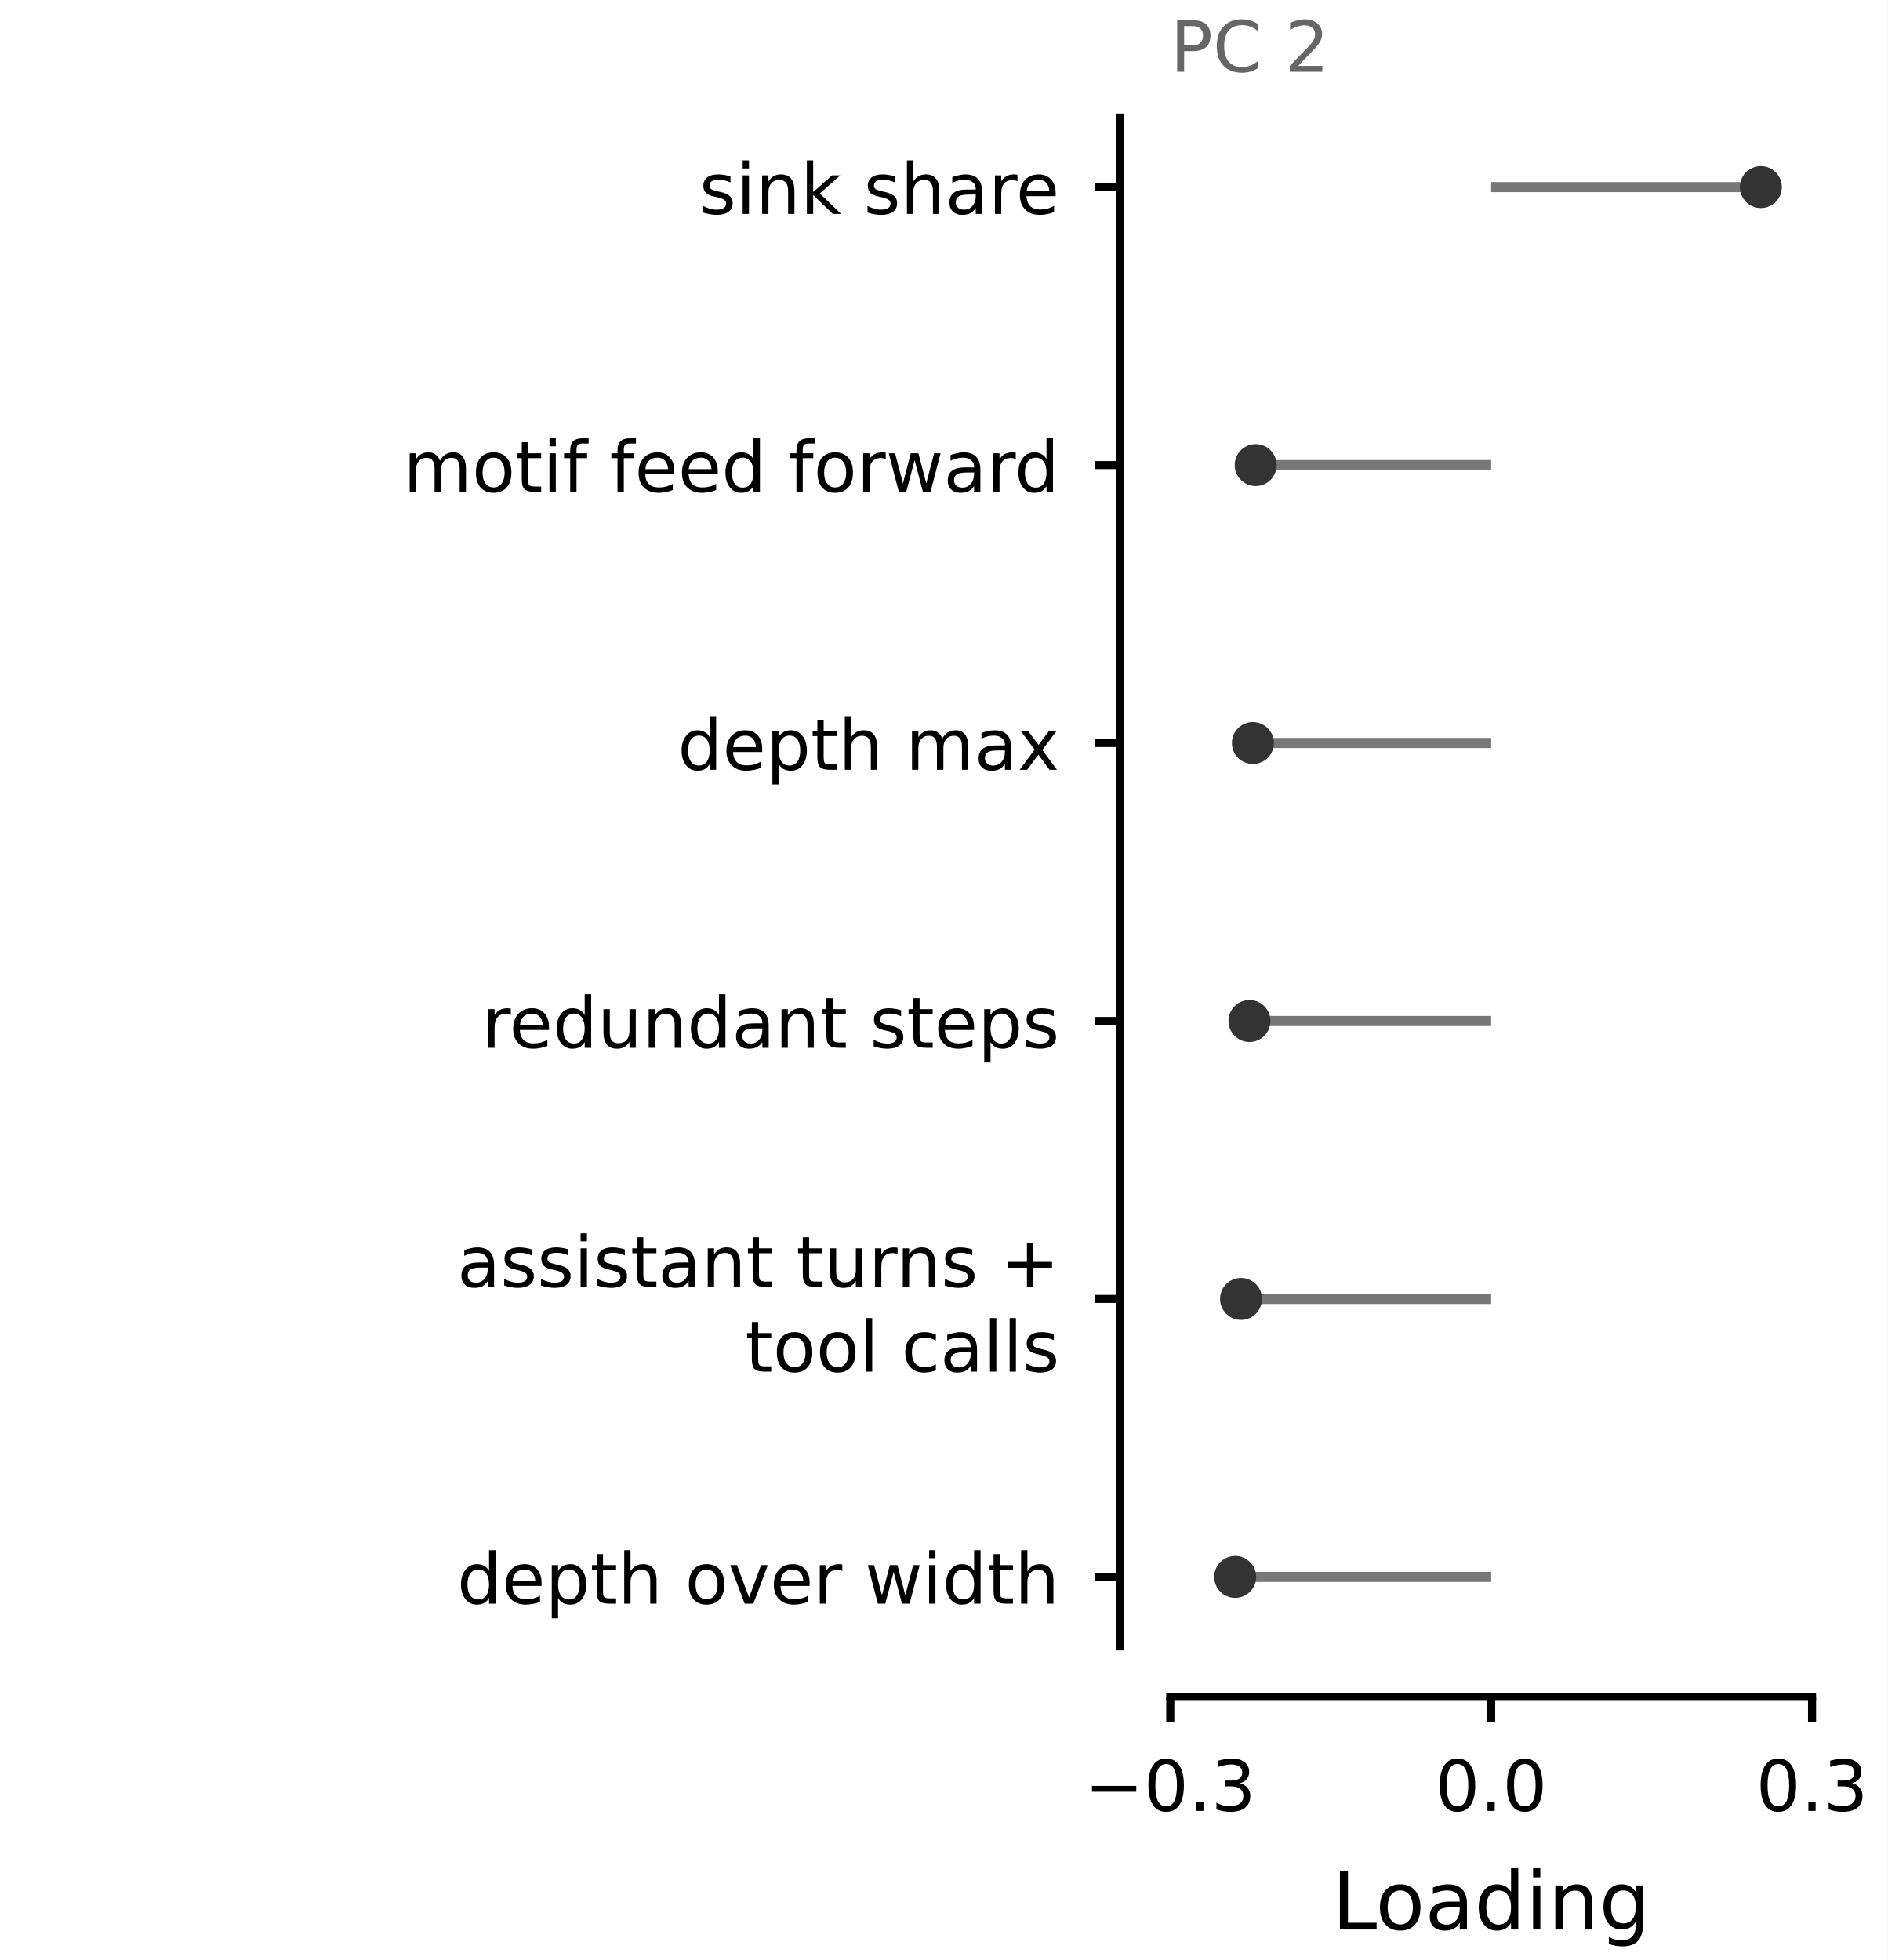
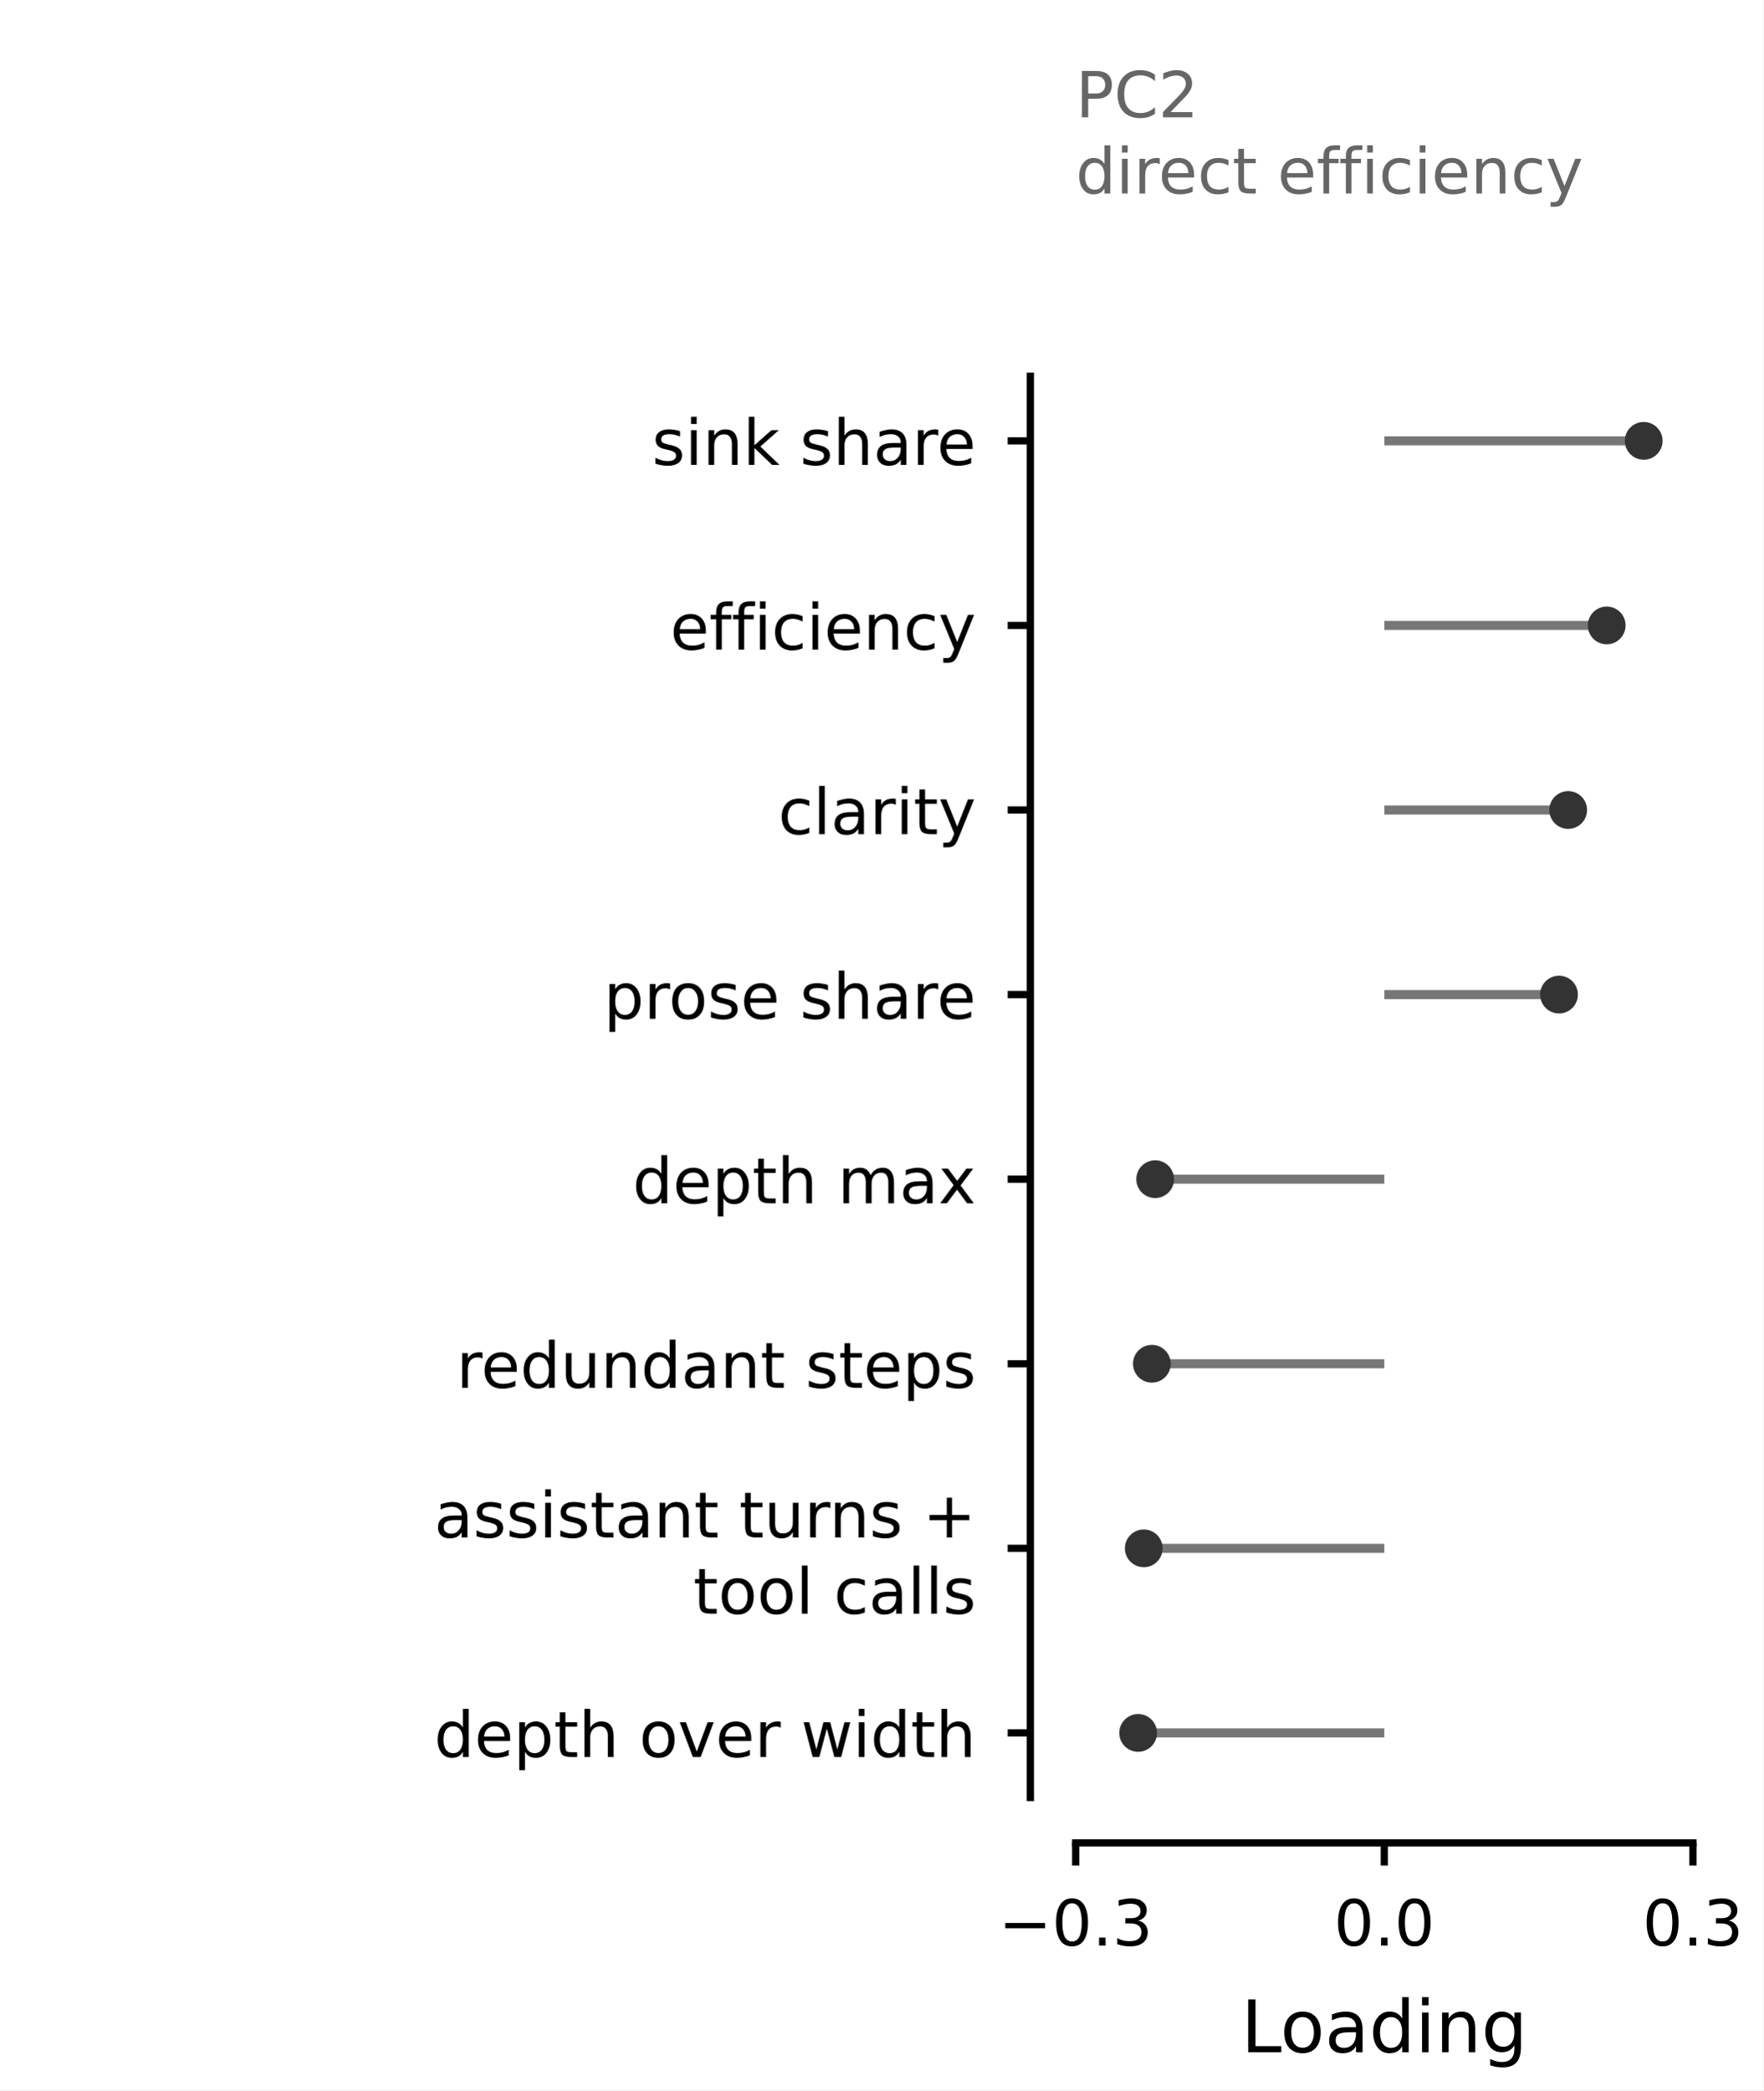
- <svg xmlns="http://www.w3.org/2000/svg" xmlns:xlink="http://www.w3.org/1999/xlink" width="187.2pt" height="194.4pt" viewBox="0 0 187.2 194.4" version="1.1">
+ <svg xmlns="http://www.w3.org/2000/svg" xmlns:xlink="http://www.w3.org/1999/xlink" width="194.4pt" height="230.4pt" viewBox="0 0 194.4 230.4" version="1.1">
  <defs>
    <style type="text/css">*{stroke-linejoin: round; stroke-linecap: butt}</style>
  </defs>
  <g id="figure_1">
    <g id="patch_1">
-       <path d="M 0 194.4  L 187.2 194.4  L 187.2 0  L 0 0  z " style="fill: #ffffff" />
+       <path d="M 0 230.4  L 194.4 230.4  L 194.4 0  L 0 0  z " style="fill: #ffffff" />
    </g>
    <g id="axes_1">
      <g id="patch_2">
-         <path d="M 116.064 163.296  L 179.712 163.296  L 179.712 11.664  L 116.064 11.664  z " style="fill: #ffffff" />
+         <path d="M 118.584 198.144  L 186.624 198.144  L 186.624 41.472  L 118.584 41.472  z " style="fill: #ffffff" />
      </g>
      <g id="matplotlib.axis_1">
        <g id="xtick_1">
          <g id="line2d_1">
            <defs>
              <path id="meeee291c7d" d="M 0 0  L 0 2.5  " style="stroke: #000000; stroke-width: 0.8" />
            </defs>
            <g>
-               <use xlink:href="#meeee291c7d" x="116.064" y="168.296" style="stroke: #000000; stroke-width: 0.8" />
+               <use xlink:href="#meeee291c7d" x="118.584" y="203.144" style="stroke: #000000; stroke-width: 0.8" />
            </g>
          </g>
          <g id="text_1">
-             <text style="font-size: 7px; font-family: 'DejaVu Sans', 'Bitstream Vera Sans', 'Computer Modern Sans Serif', 'Lucida Grande', 'Verdana', 'Geneva', 'Lucid', 'Arial', 'Helvetica', 'Avant Garde', sans-serif; text-anchor: middle" x="116.064" y="179.614" transform="rotate(-0 116.064 179.6144)">−0.3</text>
+             <text style="font-size: 7px; font-family: 'DejaVu Sans', 'Bitstream Vera Sans', 'Computer Modern Sans Serif', 'Lucida Grande', 'Verdana', 'Geneva', 'Lucid', 'Arial', 'Helvetica', 'Avant Garde', sans-serif; text-anchor: middle" x="118.584" y="214.462" transform="rotate(-0 118.584 214.4624)">−0.3</text>
          </g>
        </g>
        <g id="xtick_2">
          <g id="line2d_2">
            <g>
-               <use xlink:href="#meeee291c7d" x="147.888" y="168.296" style="stroke: #000000; stroke-width: 0.8" />
+               <use xlink:href="#meeee291c7d" x="152.604" y="203.144" style="stroke: #000000; stroke-width: 0.8" />
            </g>
          </g>
          <g id="text_2">
-             <text style="font-size: 7px; font-family: 'DejaVu Sans', 'Bitstream Vera Sans', 'Computer Modern Sans Serif', 'Lucida Grande', 'Verdana', 'Geneva', 'Lucid', 'Arial', 'Helvetica', 'Avant Garde', sans-serif; text-anchor: middle" x="147.888" y="179.614" transform="rotate(-0 147.888 179.6144)">0.0</text>
+             <text style="font-size: 7px; font-family: 'DejaVu Sans', 'Bitstream Vera Sans', 'Computer Modern Sans Serif', 'Lucida Grande', 'Verdana', 'Geneva', 'Lucid', 'Arial', 'Helvetica', 'Avant Garde', sans-serif; text-anchor: middle" x="152.604" y="214.462" transform="rotate(-0 152.604 214.4624)">0.0</text>
          </g>
        </g>
        <g id="xtick_3">
          <g id="line2d_3">
            <g>
-               <use xlink:href="#meeee291c7d" x="179.712" y="168.296" style="stroke: #000000; stroke-width: 0.8" />
+               <use xlink:href="#meeee291c7d" x="186.624" y="203.144" style="stroke: #000000; stroke-width: 0.8" />
            </g>
          </g>
          <g id="text_3">
-             <text style="font-size: 7px; font-family: 'DejaVu Sans', 'Bitstream Vera Sans', 'Computer Modern Sans Serif', 'Lucida Grande', 'Verdana', 'Geneva', 'Lucid', 'Arial', 'Helvetica', 'Avant Garde', sans-serif; text-anchor: middle" x="179.712" y="179.614" transform="rotate(-0 179.712 179.6144)">0.3</text>
+             <text style="font-size: 7px; font-family: 'DejaVu Sans', 'Bitstream Vera Sans', 'Computer Modern Sans Serif', 'Lucida Grande', 'Verdana', 'Geneva', 'Lucid', 'Arial', 'Helvetica', 'Avant Garde', sans-serif; text-anchor: middle" x="186.624" y="214.462" transform="rotate(-0 186.624 214.4624)">0.3</text>
          </g>
        </g>
        <g id="text_4">
-           <text style="font-size: 8px; font-family: 'DejaVu Sans', 'Bitstream Vera Sans', 'Computer Modern Sans Serif', 'Lucida Grande', 'Verdana', 'Geneva', 'Lucid', 'Arial', 'Helvetica', 'Avant Garde', sans-serif; text-anchor: middle" x="147.888" y="191.375" transform="rotate(-0 147.888 191.3748)">Loading</text>
+           <text style="font-size: 8px; font-family: 'DejaVu Sans', 'Bitstream Vera Sans', 'Computer Modern Sans Serif', 'Lucida Grande', 'Verdana', 'Geneva', 'Lucid', 'Arial', 'Helvetica', 'Avant Garde', sans-serif; text-anchor: middle" x="152.604" y="226.223" transform="rotate(-0 152.604 226.2227)">Loading</text>
        </g>
      </g>
      <g id="matplotlib.axis_2">
        <g id="ytick_1">
          <g id="line2d_4">
            <defs>
              <path id="m0767e604bd" d="M 0 0  L -2.5 0  " style="stroke: #000000; stroke-width: 0.8" />
            </defs>
            <g>
-               <use xlink:href="#m0767e604bd" x="111.064" y="156.404" style="stroke: #000000; stroke-width: 0.8" />
+               <use xlink:href="#m0767e604bd" x="113.584" y="191.023" style="stroke: #000000; stroke-width: 0.8" />
            </g>
          </g>
          <g id="text_5">
-             <text style="font-size: 7px; font-family: 'DejaVu Sans', 'Bitstream Vera Sans', 'Computer Modern Sans Serif', 'Lucida Grande', 'Verdana', 'Geneva', 'Lucid', 'Arial', 'Helvetica', 'Avant Garde', sans-serif; text-anchor: end" x="105.064" y="159.063" transform="rotate(-0 105.064 159.0631)">depth over width</text>
+             <text style="font-size: 7px; font-family: 'DejaVu Sans', 'Bitstream Vera Sans', 'Computer Modern Sans Serif', 'Lucida Grande', 'Verdana', 'Geneva', 'Lucid', 'Arial', 'Helvetica', 'Avant Garde', sans-serif; text-anchor: end" x="107.584" y="193.682" transform="rotate(-0 107.584 193.682)">depth over width</text>
          </g>
        </g>
        <g id="ytick_2">
          <g id="line2d_5">
            <g>
-               <use xlink:href="#m0767e604bd" x="111.064" y="128.834" style="stroke: #000000; stroke-width: 0.8" />
+               <use xlink:href="#m0767e604bd" x="113.584" y="170.676" style="stroke: #000000; stroke-width: 0.8" />
            </g>
          </g>
          <g id="text_6">
-             <text style="font-size: 7px; font-family: 'DejaVu Sans', 'Bitstream Vera Sans', 'Computer Modern Sans Serif', 'Lucida Grande', 'Verdana', 'Geneva', 'Lucid', 'Arial', 'Helvetica', 'Avant Garde', sans-serif" transform="translate(45.34197 127.643)">assistant turns +</text>
-             <text style="font-size: 7px; font-family: 'DejaVu Sans', 'Bitstream Vera Sans', 'Computer Modern Sans Serif', 'Lucida Grande', 'Verdana', 'Geneva', 'Lucid', 'Arial', 'Helvetica', 'Avant Garde', sans-serif" transform="translate(73.90963 136.0449)">tool calls</text>
+             <text style="font-size: 7px; font-family: 'DejaVu Sans', 'Bitstream Vera Sans', 'Computer Modern Sans Serif', 'Lucida Grande', 'Verdana', 'Geneva', 'Lucid', 'Arial', 'Helvetica', 'Avant Garde', sans-serif" transform="translate(47.86197 169.4844)">assistant turns +</text>
+             <text style="font-size: 7px; font-family: 'DejaVu Sans', 'Bitstream Vera Sans', 'Computer Modern Sans Serif', 'Lucida Grande', 'Verdana', 'Geneva', 'Lucid', 'Arial', 'Helvetica', 'Avant Garde', sans-serif" transform="translate(76.42963 177.8863)">tool calls</text>
          </g>
        </g>
        <g id="ytick_3">
          <g id="line2d_6">
            <g>
-               <use xlink:href="#m0767e604bd" x="111.064" y="101.265" style="stroke: #000000; stroke-width: 0.8" />
+               <use xlink:href="#m0767e604bd" x="113.584" y="150.329" style="stroke: #000000; stroke-width: 0.8" />
            </g>
          </g>
          <g id="text_7">
-             <text style="font-size: 7px; font-family: 'DejaVu Sans', 'Bitstream Vera Sans', 'Computer Modern Sans Serif', 'Lucida Grande', 'Verdana', 'Geneva', 'Lucid', 'Arial', 'Helvetica', 'Avant Garde', sans-serif; text-anchor: end" x="105.064" y="103.924" transform="rotate(-0 105.064 103.9242)">redundant steps</text>
+             <text style="font-size: 7px; font-family: 'DejaVu Sans', 'Bitstream Vera Sans', 'Computer Modern Sans Serif', 'Lucida Grande', 'Verdana', 'Geneva', 'Lucid', 'Arial', 'Helvetica', 'Avant Garde', sans-serif; text-anchor: end" x="107.584" y="152.988" transform="rotate(-0 107.584 152.988)">redundant steps</text>
          </g>
        </g>
        <g id="ytick_4">
          <g id="line2d_7">
            <g>
-               <use xlink:href="#m0767e604bd" x="111.064" y="73.695" style="stroke: #000000; stroke-width: 0.8" />
+               <use xlink:href="#m0767e604bd" x="113.584" y="129.982" style="stroke: #000000; stroke-width: 0.8" />
            </g>
          </g>
          <g id="text_8">
-             <text style="font-size: 7px; font-family: 'DejaVu Sans', 'Bitstream Vera Sans', 'Computer Modern Sans Serif', 'Lucida Grande', 'Verdana', 'Geneva', 'Lucid', 'Arial', 'Helvetica', 'Avant Garde', sans-serif; text-anchor: end" x="105.064" y="76.355" transform="rotate(-0 105.064 76.35473)">depth max</text>
+             <text style="font-size: 7px; font-family: 'DejaVu Sans', 'Bitstream Vera Sans', 'Computer Modern Sans Serif', 'Lucida Grande', 'Verdana', 'Geneva', 'Lucid', 'Arial', 'Helvetica', 'Avant Garde', sans-serif; text-anchor: end" x="107.584" y="132.641" transform="rotate(-0 107.584 132.641)">depth max</text>
          </g>
        </g>
        <g id="ytick_5">
          <g id="line2d_8">
            <g>
-               <use xlink:href="#m0767e604bd" x="111.064" y="46.126" style="stroke: #000000; stroke-width: 0.8" />
+               <use xlink:href="#m0767e604bd" x="113.584" y="109.634" style="stroke: #000000; stroke-width: 0.8" />
            </g>
          </g>
          <g id="text_9">
-             <text style="font-size: 7px; font-family: 'DejaVu Sans', 'Bitstream Vera Sans', 'Computer Modern Sans Serif', 'Lucida Grande', 'Verdana', 'Geneva', 'Lucid', 'Arial', 'Helvetica', 'Avant Garde', sans-serif; text-anchor: end" x="105.064" y="48.785" transform="rotate(-0 105.064 48.78527)">motif feed forward</text>
+             <text style="font-size: 7px; font-family: 'DejaVu Sans', 'Bitstream Vera Sans', 'Computer Modern Sans Serif', 'Lucida Grande', 'Verdana', 'Geneva', 'Lucid', 'Arial', 'Helvetica', 'Avant Garde', sans-serif; text-anchor: end" x="107.584" y="112.294" transform="rotate(-0 107.584 112.2939)">prose share</text>
          </g>
        </g>
        <g id="ytick_6">
          <g id="line2d_9">
            <g>
-               <use xlink:href="#m0767e604bd" x="111.064" y="18.556" style="stroke: #000000; stroke-width: 0.8" />
+               <use xlink:href="#m0767e604bd" x="113.584" y="89.287" style="stroke: #000000; stroke-width: 0.8" />
            </g>
          </g>
          <g id="text_10">
-             <text style="font-size: 7px; font-family: 'DejaVu Sans', 'Bitstream Vera Sans', 'Computer Modern Sans Serif', 'Lucida Grande', 'Verdana', 'Geneva', 'Lucid', 'Arial', 'Helvetica', 'Avant Garde', sans-serif; text-anchor: end" x="105.064" y="21.216" transform="rotate(-0 105.064 21.21582)">sink share</text>
+             <text style="font-size: 7px; font-family: 'DejaVu Sans', 'Bitstream Vera Sans', 'Computer Modern Sans Serif', 'Lucida Grande', 'Verdana', 'Geneva', 'Lucid', 'Arial', 'Helvetica', 'Avant Garde', sans-serif; text-anchor: end" x="107.584" y="91.947" transform="rotate(-0 107.584 91.94693)">clarity</text>
+           </g>
+         </g>
+         <g id="ytick_7">
+           <g id="line2d_10">
+             <g>
+               <use xlink:href="#m0767e604bd" x="113.584" y="68.94" style="stroke: #000000; stroke-width: 0.8" />
+             </g>
+           </g>
+           <g id="text_11">
+             <text style="font-size: 7px; font-family: 'DejaVu Sans', 'Bitstream Vera Sans', 'Computer Modern Sans Serif', 'Lucida Grande', 'Verdana', 'Geneva', 'Lucid', 'Arial', 'Helvetica', 'Avant Garde', sans-serif; text-anchor: end" x="107.584" y="71.6" transform="rotate(-0 107.584 71.59992)">efficiency</text>
+           </g>
+         </g>
+         <g id="ytick_8">
+           <g id="line2d_11">
+             <g>
+               <use xlink:href="#m0767e604bd" x="113.584" y="48.593" style="stroke: #000000; stroke-width: 0.8" />
+             </g>
+           </g>
+           <g id="text_12">
+             <text style="font-size: 7px; font-family: 'DejaVu Sans', 'Bitstream Vera Sans', 'Computer Modern Sans Serif', 'Lucida Grande', 'Verdana', 'Geneva', 'Lucid', 'Arial', 'Helvetica', 'Avant Garde', sans-serif; text-anchor: end" x="107.584" y="51.253" transform="rotate(-0 107.584 51.25291)">sink share</text>
          </g>
        </g>
      </g>
      <g id="LineCollection_1">
-         <path d="M 147.888 156.404  L 122.502 156.404  " clip-path="url(#pceb3820da7)" style="fill: none; stroke: #777777" />
-         <path d="M 147.888 128.834  L 123.081 128.834  " clip-path="url(#pceb3820da7)" style="fill: none; stroke: #777777" />
-         <path d="M 147.888 101.265  L 123.917 101.265  " clip-path="url(#pceb3820da7)" style="fill: none; stroke: #777777" />
-         <path d="M 147.888 73.695  L 124.258 73.695  " clip-path="url(#pceb3820da7)" style="fill: none; stroke: #777777" />
-         <path d="M 147.888 46.126  L 124.533 46.126  " clip-path="url(#pceb3820da7)" style="fill: none; stroke: #777777" />
-         <path d="M 147.888 18.556  L 174.636 18.556  " clip-path="url(#pceb3820da7)" style="fill: none; stroke: #777777" />
+         <path d="M 152.604 191.023  L 125.466 191.023  " clip-path="url(#p0ea271453d)" style="fill: none; stroke: #777777" />
+         <path d="M 152.604 170.676  L 126.085 170.676  " clip-path="url(#p0ea271453d)" style="fill: none; stroke: #777777" />
+         <path d="M 152.604 150.329  L 126.979 150.329  " clip-path="url(#p0ea271453d)" style="fill: none; stroke: #777777" />
+         <path d="M 152.604 129.982  L 127.343 129.982  " clip-path="url(#p0ea271453d)" style="fill: none; stroke: #777777" />
+         <path d="M 152.604 109.634  L 171.862 109.634  " clip-path="url(#p0ea271453d)" style="fill: none; stroke: #777777" />
+         <path d="M 152.604 89.287  L 172.872 89.287  " clip-path="url(#p0ea271453d)" style="fill: none; stroke: #777777" />
+         <path d="M 152.604 68.94  L 177.118 68.94  " clip-path="url(#p0ea271453d)" style="fill: none; stroke: #777777" />
+         <path d="M 152.604 48.593  L 181.197 48.593  " clip-path="url(#p0ea271453d)" style="fill: none; stroke: #777777" />
      </g>
      <g id="patch_3">
-         <path d="M 111.064 163.296  L 111.064 11.664  " style="fill: none; stroke: #000000; stroke-width: 0.8; stroke-linejoin: miter; stroke-linecap: square" />
+         <path d="M 113.584 198.144  L 113.584 41.472  " style="fill: none; stroke: #000000; stroke-width: 0.8; stroke-linejoin: miter; stroke-linecap: square" />
      </g>
      <g id="patch_4">
-         <path d="M 116.064 168.296  L 179.712 168.296  " style="fill: none; stroke: #000000; stroke-width: 0.8; stroke-linejoin: miter; stroke-linecap: square" />
+         <path d="M 118.584 203.144  L 186.624 203.144  " style="fill: none; stroke: #000000; stroke-width: 0.8; stroke-linejoin: miter; stroke-linecap: square" />
      </g>
      <g id="PathCollection_1">
        <defs>
          <path id="m31d4b65ad3" d="M 0 1.581  C 0.419 1.581 0.822 1.415 1.118 1.118  C 1.415 0.822 1.581 0.419 1.581 0  C 1.581 -0.419 1.415 -0.822 1.118 -1.118  C 0.822 -1.415 0.419 -1.581 0 -1.581  C -0.419 -1.581 -0.822 -1.415 -1.118 -1.118  C -1.415 -0.822 -1.581 -0.419 -1.581 0  C -1.581 0.419 -1.415 0.822 -1.118 1.118  C -0.822 1.415 -0.419 1.581 0 1.581  z " style="stroke: #333333" />
        </defs>
-         <g clip-path="url(#pceb3820da7)">
-           <use xlink:href="#m31d4b65ad3" x="122.502" y="156.404" style="fill: #333333; stroke: #333333" />
-           <use xlink:href="#m31d4b65ad3" x="123.081" y="128.834" style="fill: #333333; stroke: #333333" />
-           <use xlink:href="#m31d4b65ad3" x="123.917" y="101.265" style="fill: #333333; stroke: #333333" />
-           <use xlink:href="#m31d4b65ad3" x="124.258" y="73.695" style="fill: #333333; stroke: #333333" />
-           <use xlink:href="#m31d4b65ad3" x="124.533" y="46.126" style="fill: #333333; stroke: #333333" />
-           <use xlink:href="#m31d4b65ad3" x="174.636" y="18.556" style="fill: #333333; stroke: #333333" />
+         <g clip-path="url(#p0ea271453d)">
+           <use xlink:href="#m31d4b65ad3" x="125.466" y="191.023" style="fill: #333333; stroke: #333333" />
+           <use xlink:href="#m31d4b65ad3" x="126.085" y="170.676" style="fill: #333333; stroke: #333333" />
+           <use xlink:href="#m31d4b65ad3" x="126.979" y="150.329" style="fill: #333333; stroke: #333333" />
+           <use xlink:href="#m31d4b65ad3" x="127.343" y="129.982" style="fill: #333333; stroke: #333333" />
+           <use xlink:href="#m31d4b65ad3" x="171.862" y="109.634" style="fill: #333333; stroke: #333333" />
+           <use xlink:href="#m31d4b65ad3" x="172.872" y="89.287" style="fill: #333333; stroke: #333333" />
+           <use xlink:href="#m31d4b65ad3" x="177.118" y="68.94" style="fill: #333333; stroke: #333333" />
+           <use xlink:href="#m31d4b65ad3" x="181.197" y="48.593" style="fill: #333333; stroke: #333333" />
        </g>
      </g>
-       <g id="text_11">
-         <text style="font-size: 7px; font-family: 'DejaVu Sans', 'Bitstream Vera Sans', 'Computer Modern Sans Serif', 'Lucida Grande', 'Verdana', 'Geneva', 'Lucid', 'Arial', 'Helvetica', 'Avant Garde', sans-serif; text-anchor: start; fill: #666666" x="116.064" y="7.115" transform="rotate(-0 116.064 7.11504)">PC 2</text>
-       </g>
+     </g>
+     <g id="text_13">
+       <text style="font-size: 7px; font-family: 'DejaVu Sans', 'Bitstream Vera Sans', 'Computer Modern Sans Serif', 'Lucida Grande', 'Verdana', 'Geneva', 'Lucid', 'Arial', 'Helvetica', 'Avant Garde', sans-serif; fill: #666666" transform="translate(118.584 12.93104)">PC2</text>
+       <text style="font-size: 7px; font-family: 'DejaVu Sans', 'Bitstream Vera Sans', 'Computer Modern Sans Serif', 'Lucida Grande', 'Verdana', 'Geneva', 'Lucid', 'Arial', 'Helvetica', 'Avant Garde', sans-serif; fill: #666666" transform="translate(118.584 21.33296)">direct efficiency</text>
    </g>
  </g>
  <defs>
-     <clipPath id="pceb3820da7">
-       <rect x="116.064" y="11.664" width="63.648" height="151.632" />
+     <clipPath id="p0ea271453d">
+       <rect x="118.584" y="41.472" width="68.04" height="156.672" />
    </clipPath>
  </defs>
</svg>
